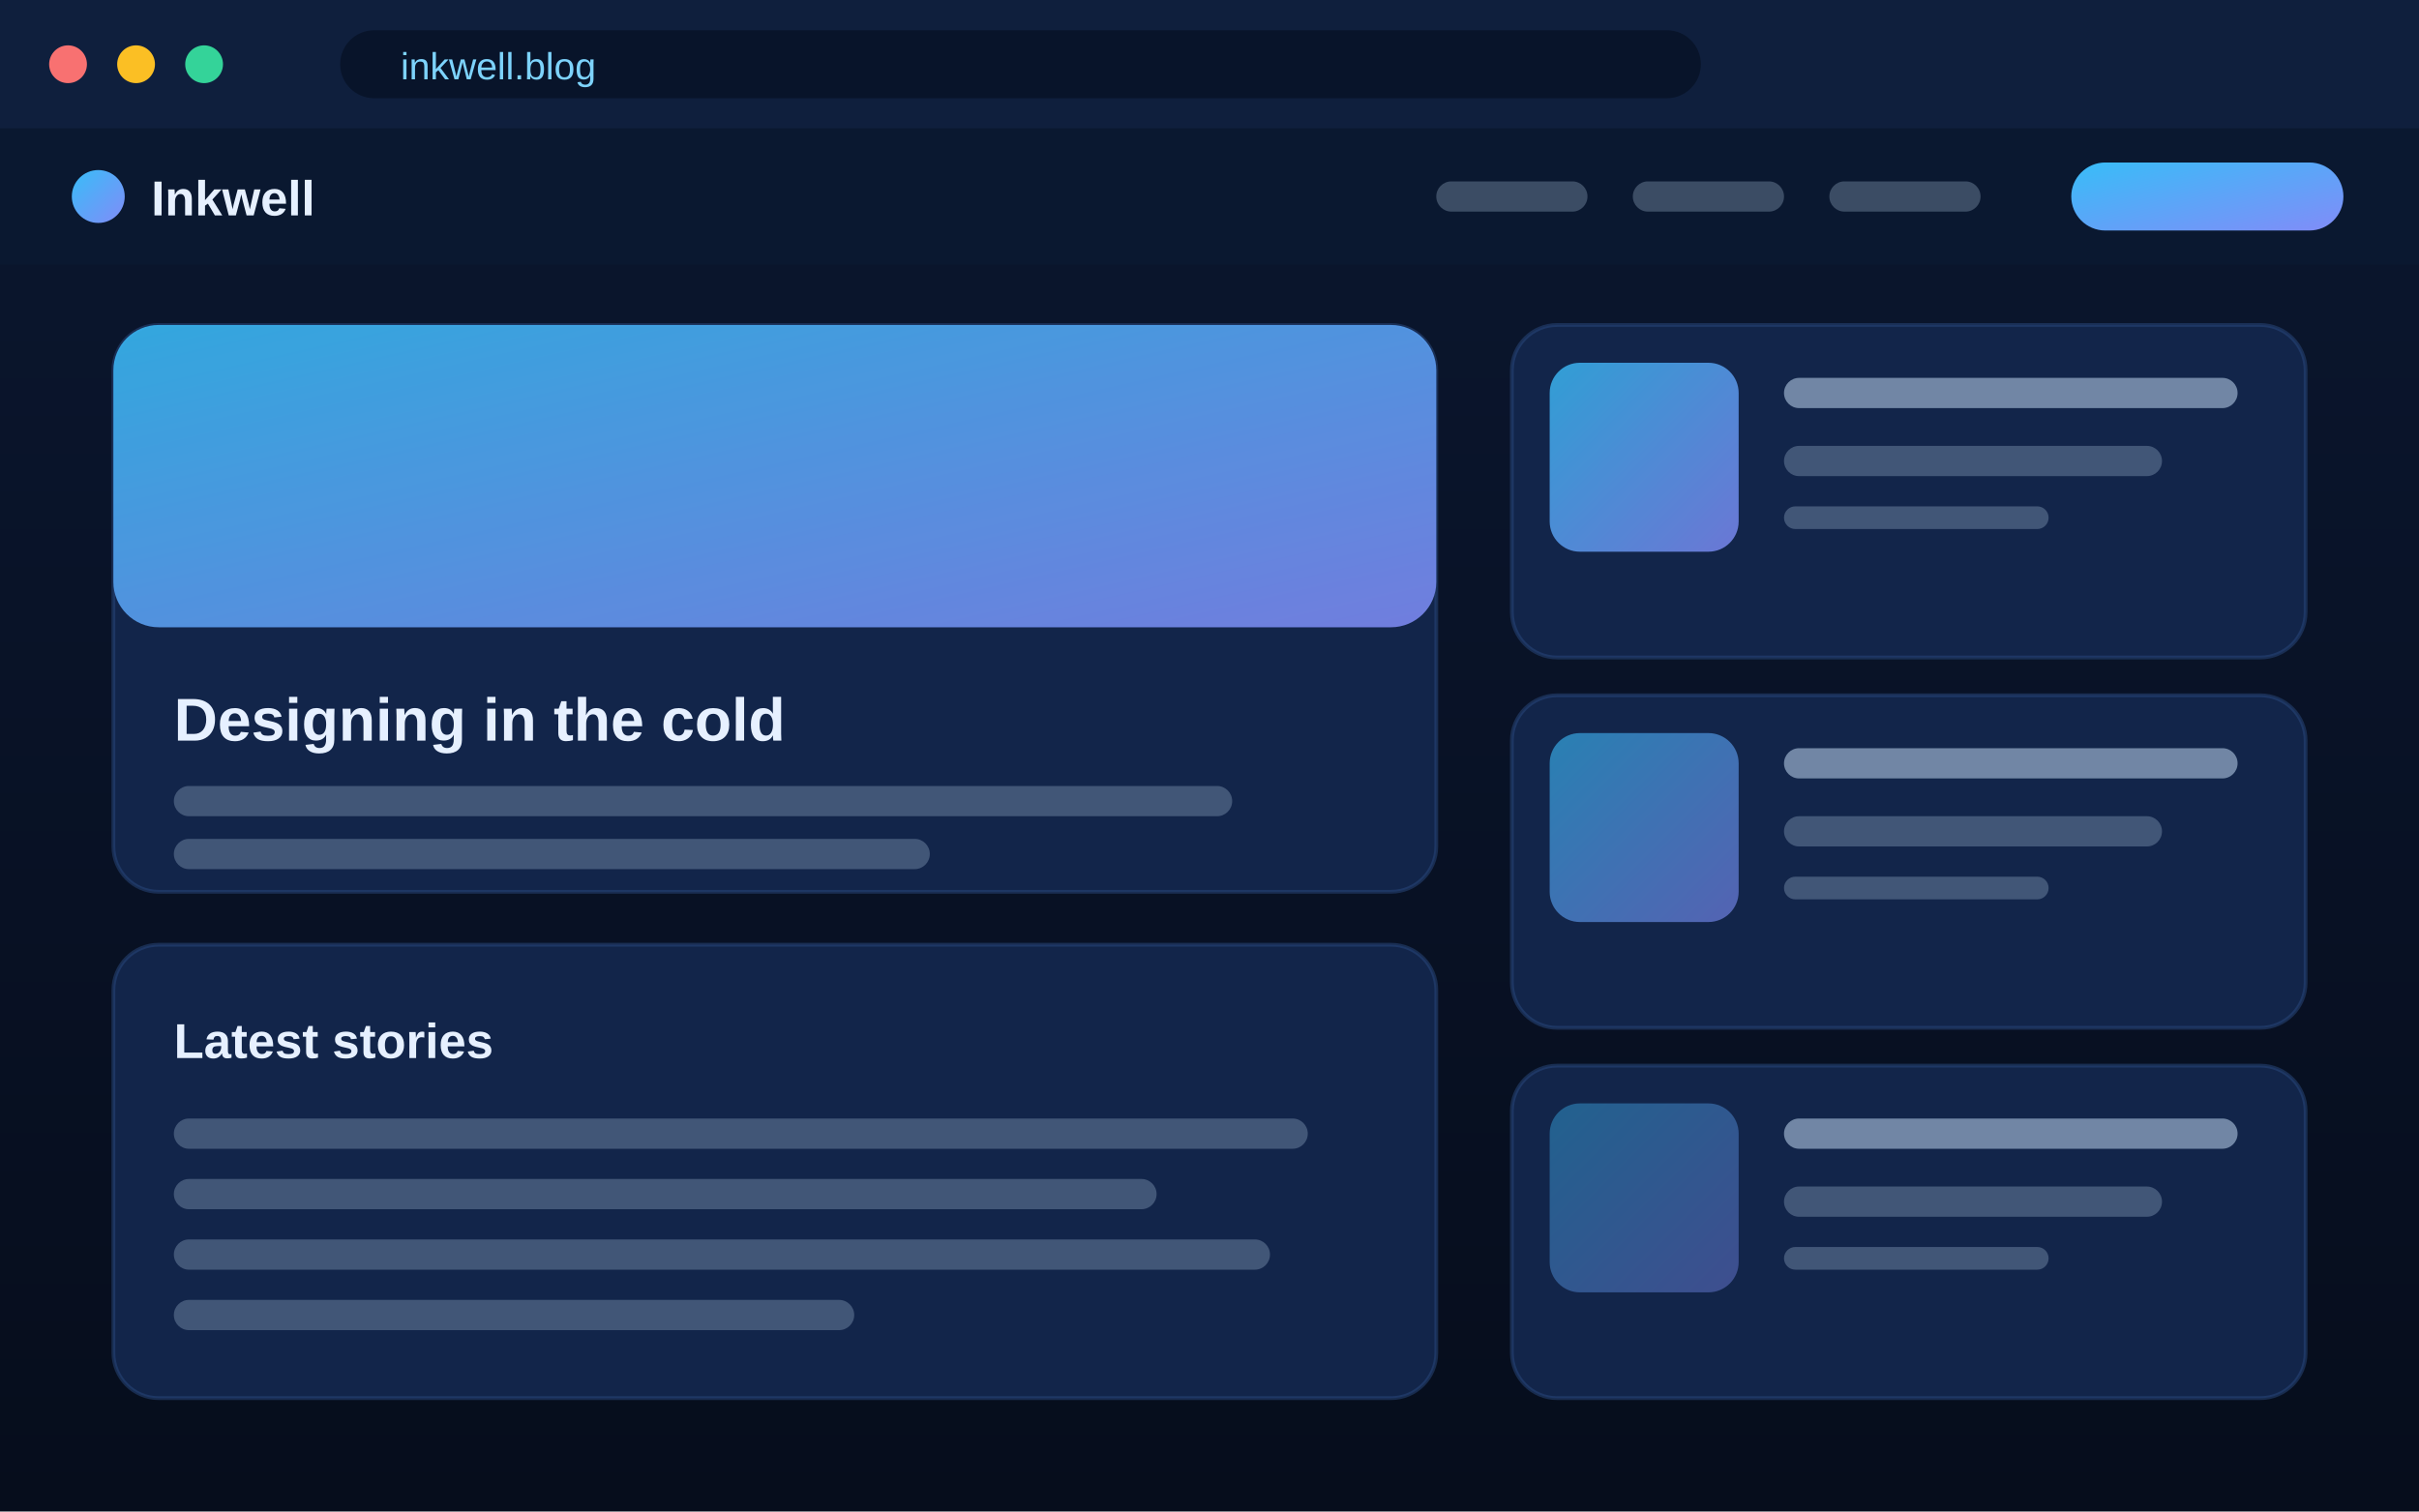
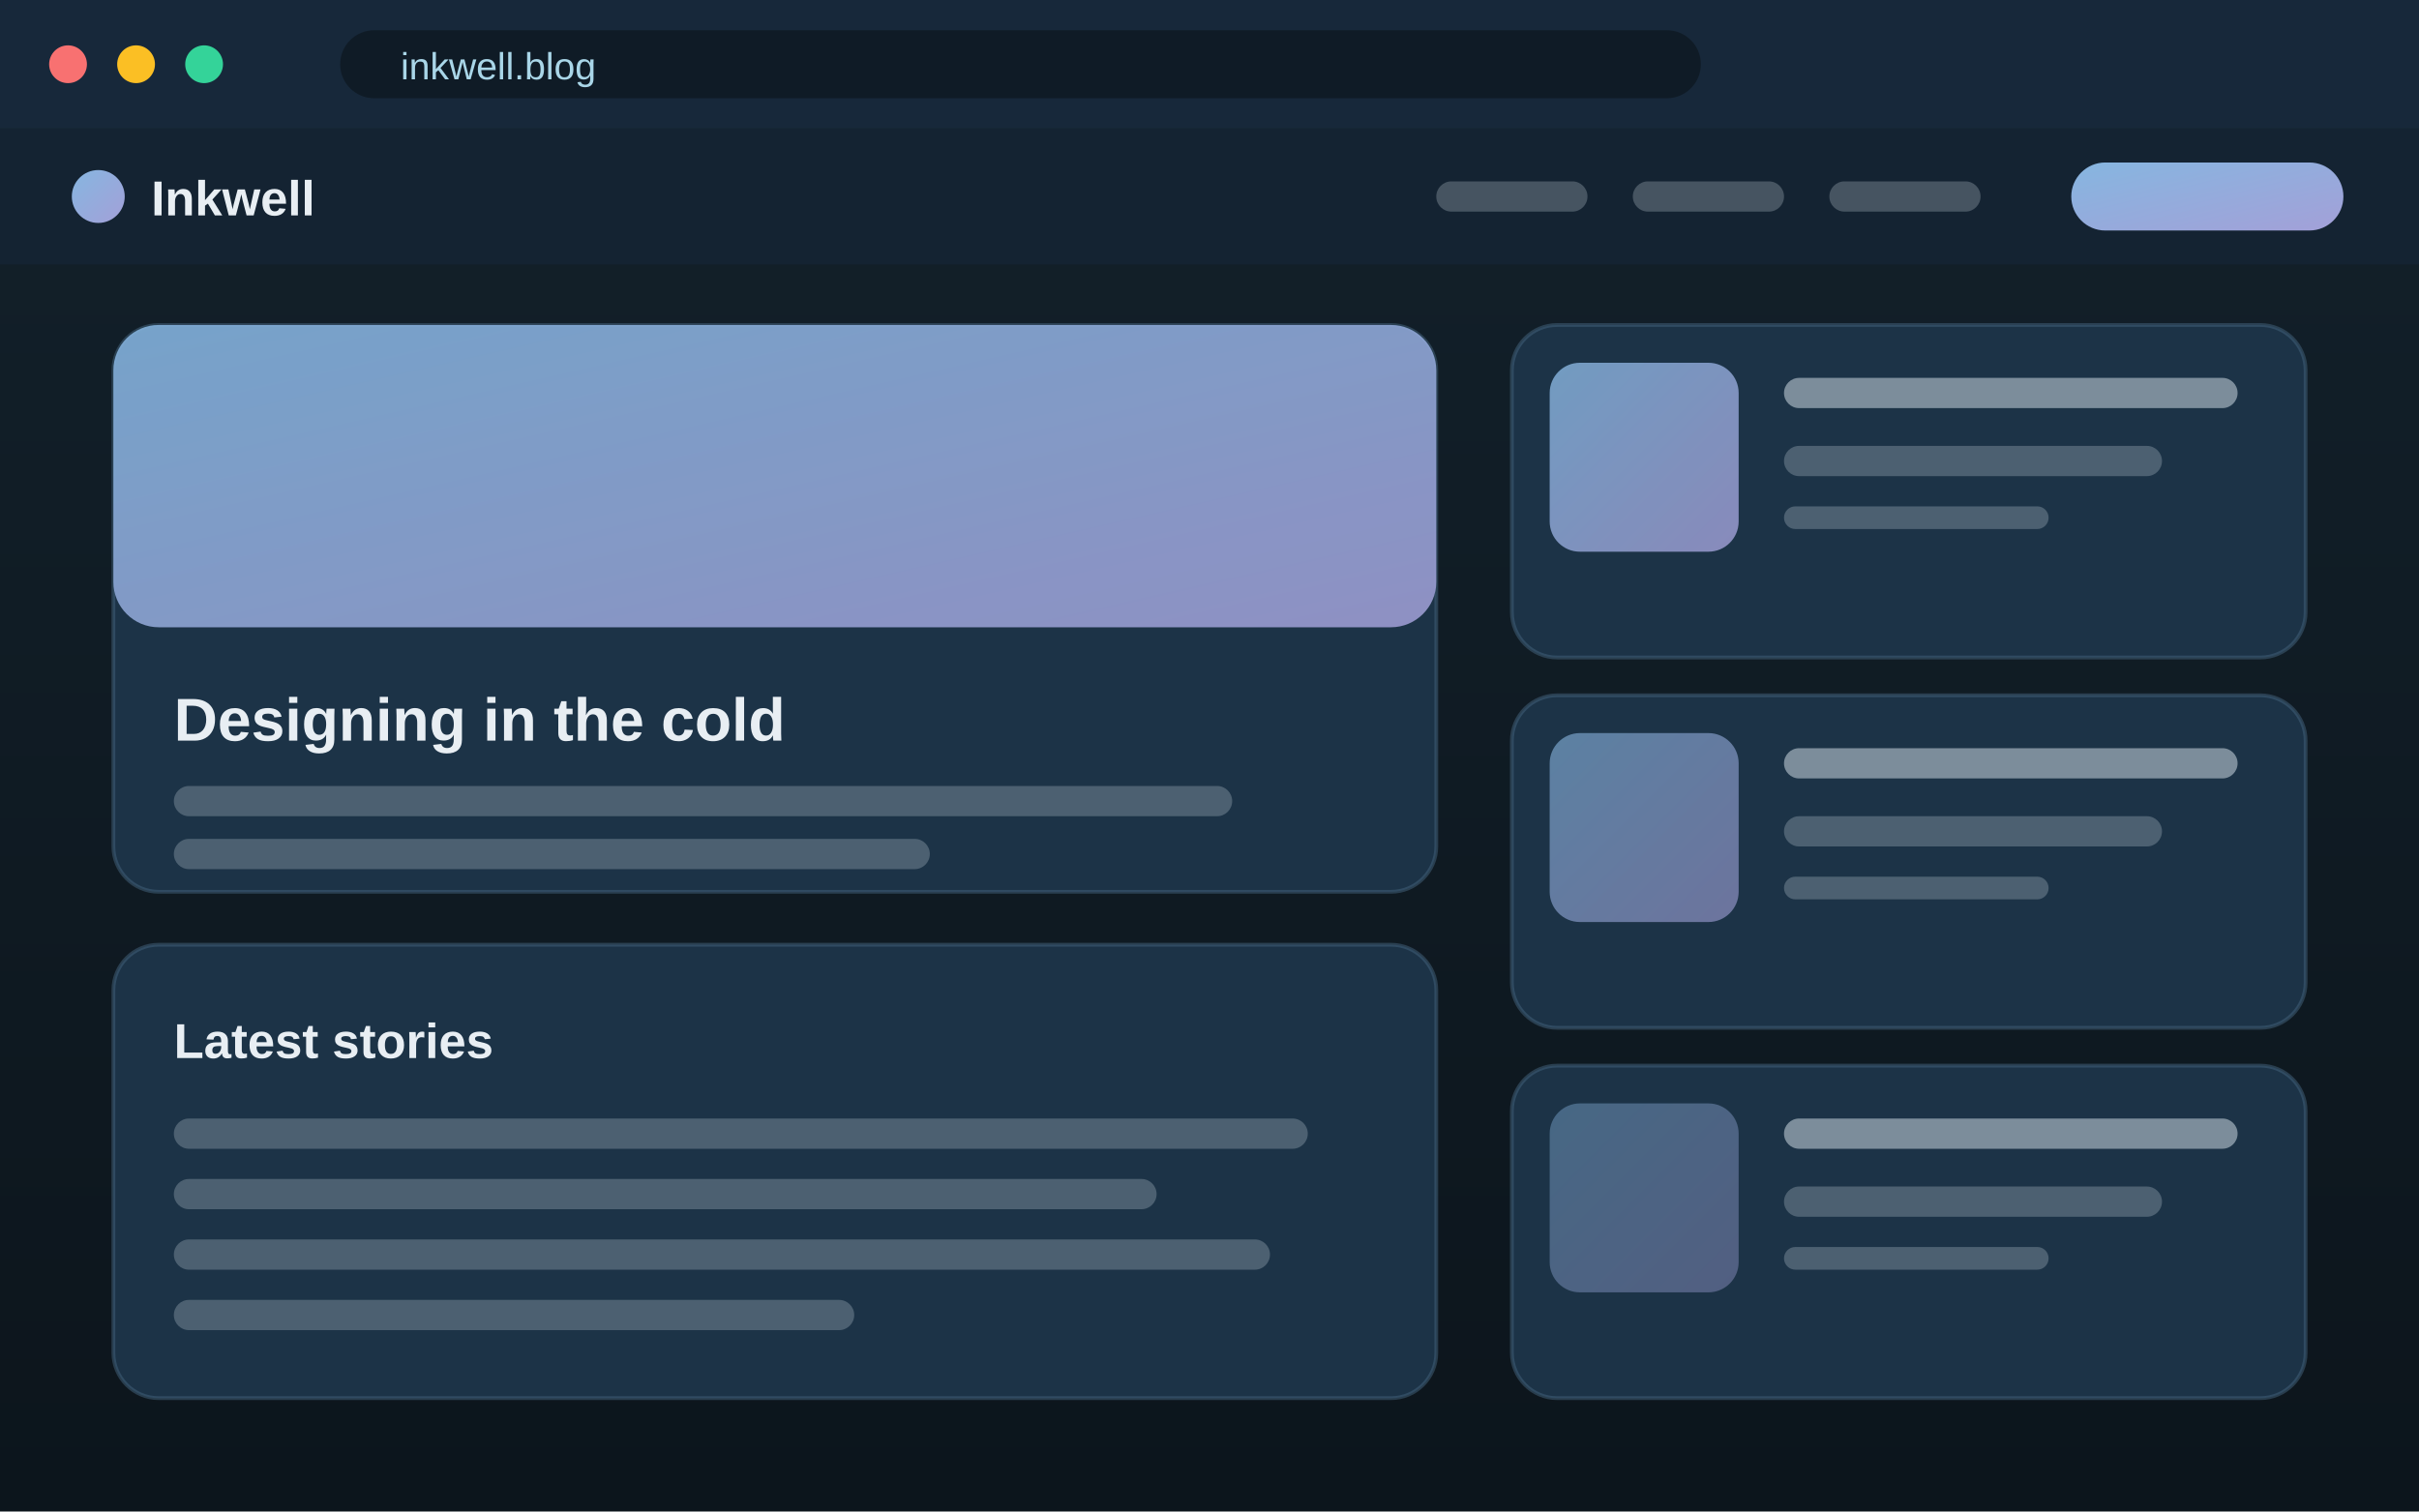
<svg xmlns="http://www.w3.org/2000/svg" viewBox="0 0 640 400" width="640" height="400">
  <defs>
    <linearGradient id="g" x1="0" y1="0" x2="1" y2="1">
-       <stop offset="0" stop-color="#38bdf8" />
-       <stop offset="1" stop-color="#818cf8" />
+       <stop offset="0" stop-color="#86b6e0" />
+       <stop offset="1" stop-color="#a3a0d8" />
    </linearGradient>
    <linearGradient id="bg" x1="0" y1="0" x2="0" y2="1">
-       <stop offset="0" stop-color="#0b1730" />
-       <stop offset="1" stop-color="#060d1c" />
+       <stop offset="0" stop-color="#13212b" />
+       <stop offset="1" stop-color="#0c151c" />
    </linearGradient>
  </defs>
  <rect width="640" height="400" fill="url(#bg)" />
-   <rect x="0" y="0" width="640" height="34" fill="#0f1f3d" />
+   <rect x="0" y="0" width="640" height="34" fill="#17283a" />
  <circle cx="18" cy="17" r="5" fill="#f87171" />
  <circle cx="36" cy="17" r="5" fill="#fbbf24" />
  <circle cx="54" cy="17" r="5" fill="#34d399" />
-   <rect x="90" y="8" width="360" height="18" rx="9" fill="#08142a" />
-   <text x="106" y="21" font-family="Segoe UI,Arial" font-size="10" fill="#7dd3fc">inkwell.blog</text>
-   <rect y="34" width="640" height="36" fill="#0a1830" />
+   <rect x="90" y="8" width="360" height="18" rx="9" fill="#0f1b26" />
+   <text x="106" y="21" font-family="Segoe UI,Arial" font-size="10" fill="#a9d6e8">inkwell.blog</text>
+   <rect y="34" width="640" height="36" fill="#142332" />
  <circle cx="26" cy="52" r="7" fill="url(#g)" />
-   <text x="40" y="57" font-family="Segoe UI,Arial" font-weight="700" font-size="13" fill="#e6f0ff">Inkwell</text>
-   <rect x="380" y="48" width="40" height="8" rx="4" fill="#cfe8ff" opacity="0.25" />
-   <rect x="432" y="48" width="40" height="8" rx="4" fill="#cfe8ff" opacity="0.25" />
-   <rect x="484" y="48" width="40" height="8" rx="4" fill="#cfe8ff" opacity="0.25" />
+   <text x="40" y="57" font-family="Segoe UI,Arial" font-weight="700" font-size="13" fill="#e8eef3">Inkwell</text>
+   <rect x="380" y="48" width="40" height="8" rx="4" fill="#dbe8ef" opacity="0.25" />
+   <rect x="432" y="48" width="40" height="8" rx="4" fill="#dbe8ef" opacity="0.25" />
+   <rect x="484" y="48" width="40" height="8" rx="4" fill="#dbe8ef" opacity="0.25" />
  <rect x="548" y="43" width="72" height="18" rx="9" fill="url(#g)" />
-   <rect x="30" y="86" width="350" height="150" rx="12" fill="#12254a" stroke="#2a4a80" stroke-opacity=".5" />
+   <rect x="30" y="86" width="350" height="150" rx="12" fill="#1c3347" stroke="#44647f" stroke-opacity=".5" />
  <rect x="30" y="86" width="350" height="80" rx="12" fill="url(#g)" opacity=".85" />
-   <text x="46" y="196" font-family="Segoe UI,Arial" font-weight="700" font-size="16" fill="#e6f0ff">Designing in the cold</text>
-   <rect x="46" y="208" width="280" height="8" rx="4" fill="#cfe8ff" opacity="0.25" />
-   <rect x="46" y="222" width="200" height="8" rx="4" fill="#cfe8ff" opacity="0.25" />
-   <rect x="400" y="86" width="210" height="88" rx="12" fill="#12254a" stroke="#2a4a80" stroke-opacity=".5" />
+   <text x="46" y="196" font-family="Segoe UI,Arial" font-weight="700" font-size="16" fill="#e8eef3">Designing in the cold</text>
+   <rect x="46" y="208" width="280" height="8" rx="4" fill="#dbe8ef" opacity="0.25" />
+   <rect x="46" y="222" width="200" height="8" rx="4" fill="#dbe8ef" opacity="0.25" />
+   <rect x="400" y="86" width="210" height="88" rx="12" fill="#1c3347" stroke="#44647f" stroke-opacity=".5" />
  <rect x="410" y="96" width="50" height="50" rx="8" fill="url(#g)" opacity="0.8" />
-   <rect x="472" y="100" width="120" height="8" rx="4" fill="#cfe8ff" opacity="0.5" />
-   <rect x="472" y="118" width="100" height="8" rx="4" fill="#cfe8ff" opacity="0.25" />
-   <rect x="472" y="134" width="70" height="6" rx="3" fill="#cfe8ff" opacity="0.25" />
-   <rect x="400" y="184" width="210" height="88" rx="12" fill="#12254a" stroke="#2a4a80" stroke-opacity=".5" />
+   <rect x="472" y="100" width="120" height="8" rx="4" fill="#dbe8ef" opacity="0.5" />
+   <rect x="472" y="118" width="100" height="8" rx="4" fill="#dbe8ef" opacity="0.25" />
+   <rect x="472" y="134" width="70" height="6" rx="3" fill="#dbe8ef" opacity="0.25" />
+   <rect x="400" y="184" width="210" height="88" rx="12" fill="#1c3347" stroke="#44647f" stroke-opacity=".5" />
  <rect x="410" y="194" width="50" height="50" rx="8" fill="url(#g)" opacity="0.6" />
-   <rect x="472" y="198" width="120" height="8" rx="4" fill="#cfe8ff" opacity="0.5" />
-   <rect x="472" y="216" width="100" height="8" rx="4" fill="#cfe8ff" opacity="0.25" />
-   <rect x="472" y="232" width="70" height="6" rx="3" fill="#cfe8ff" opacity="0.25" />
-   <rect x="400" y="282" width="210" height="88" rx="12" fill="#12254a" stroke="#2a4a80" stroke-opacity=".5" />
+   <rect x="472" y="198" width="120" height="8" rx="4" fill="#dbe8ef" opacity="0.5" />
+   <rect x="472" y="216" width="100" height="8" rx="4" fill="#dbe8ef" opacity="0.25" />
+   <rect x="472" y="232" width="70" height="6" rx="3" fill="#dbe8ef" opacity="0.25" />
+   <rect x="400" y="282" width="210" height="88" rx="12" fill="#1c3347" stroke="#44647f" stroke-opacity=".5" />
  <rect x="410" y="292" width="50" height="50" rx="8" fill="url(#g)" opacity="0.4" />
-   <rect x="472" y="296" width="120" height="8" rx="4" fill="#cfe8ff" opacity="0.5" />
-   <rect x="472" y="314" width="100" height="8" rx="4" fill="#cfe8ff" opacity="0.25" />
-   <rect x="472" y="330" width="70" height="6" rx="3" fill="#cfe8ff" opacity="0.25" />
-   <rect x="30" y="250" width="350" height="120" rx="12" fill="#12254a" stroke="#2a4a80" stroke-opacity=".5" />
-   <text x="46" y="280" font-family="Segoe UI,Arial" font-weight="700" font-size="13" fill="#e6f0ff">Latest stories</text>
-   <rect x="46" y="296" width="300" height="8" rx="4" fill="#cfe8ff" opacity="0.25" />
-   <rect x="46" y="312" width="260" height="8" rx="4" fill="#cfe8ff" opacity="0.25" />
-   <rect x="46" y="328" width="290" height="8" rx="4" fill="#cfe8ff" opacity="0.25" />
-   <rect x="46" y="344" width="180" height="8" rx="4" fill="#cfe8ff" opacity="0.25" />
+   <rect x="472" y="296" width="120" height="8" rx="4" fill="#dbe8ef" opacity="0.5" />
+   <rect x="472" y="314" width="100" height="8" rx="4" fill="#dbe8ef" opacity="0.25" />
+   <rect x="472" y="330" width="70" height="6" rx="3" fill="#dbe8ef" opacity="0.25" />
+   <rect x="30" y="250" width="350" height="120" rx="12" fill="#1c3347" stroke="#44647f" stroke-opacity=".5" />
+   <text x="46" y="280" font-family="Segoe UI,Arial" font-weight="700" font-size="13" fill="#e8eef3">Latest stories</text>
+   <rect x="46" y="296" width="300" height="8" rx="4" fill="#dbe8ef" opacity="0.25" />
+   <rect x="46" y="312" width="260" height="8" rx="4" fill="#dbe8ef" opacity="0.25" />
+   <rect x="46" y="328" width="290" height="8" rx="4" fill="#dbe8ef" opacity="0.25" />
+   <rect x="46" y="344" width="180" height="8" rx="4" fill="#dbe8ef" opacity="0.25" />
</svg>
